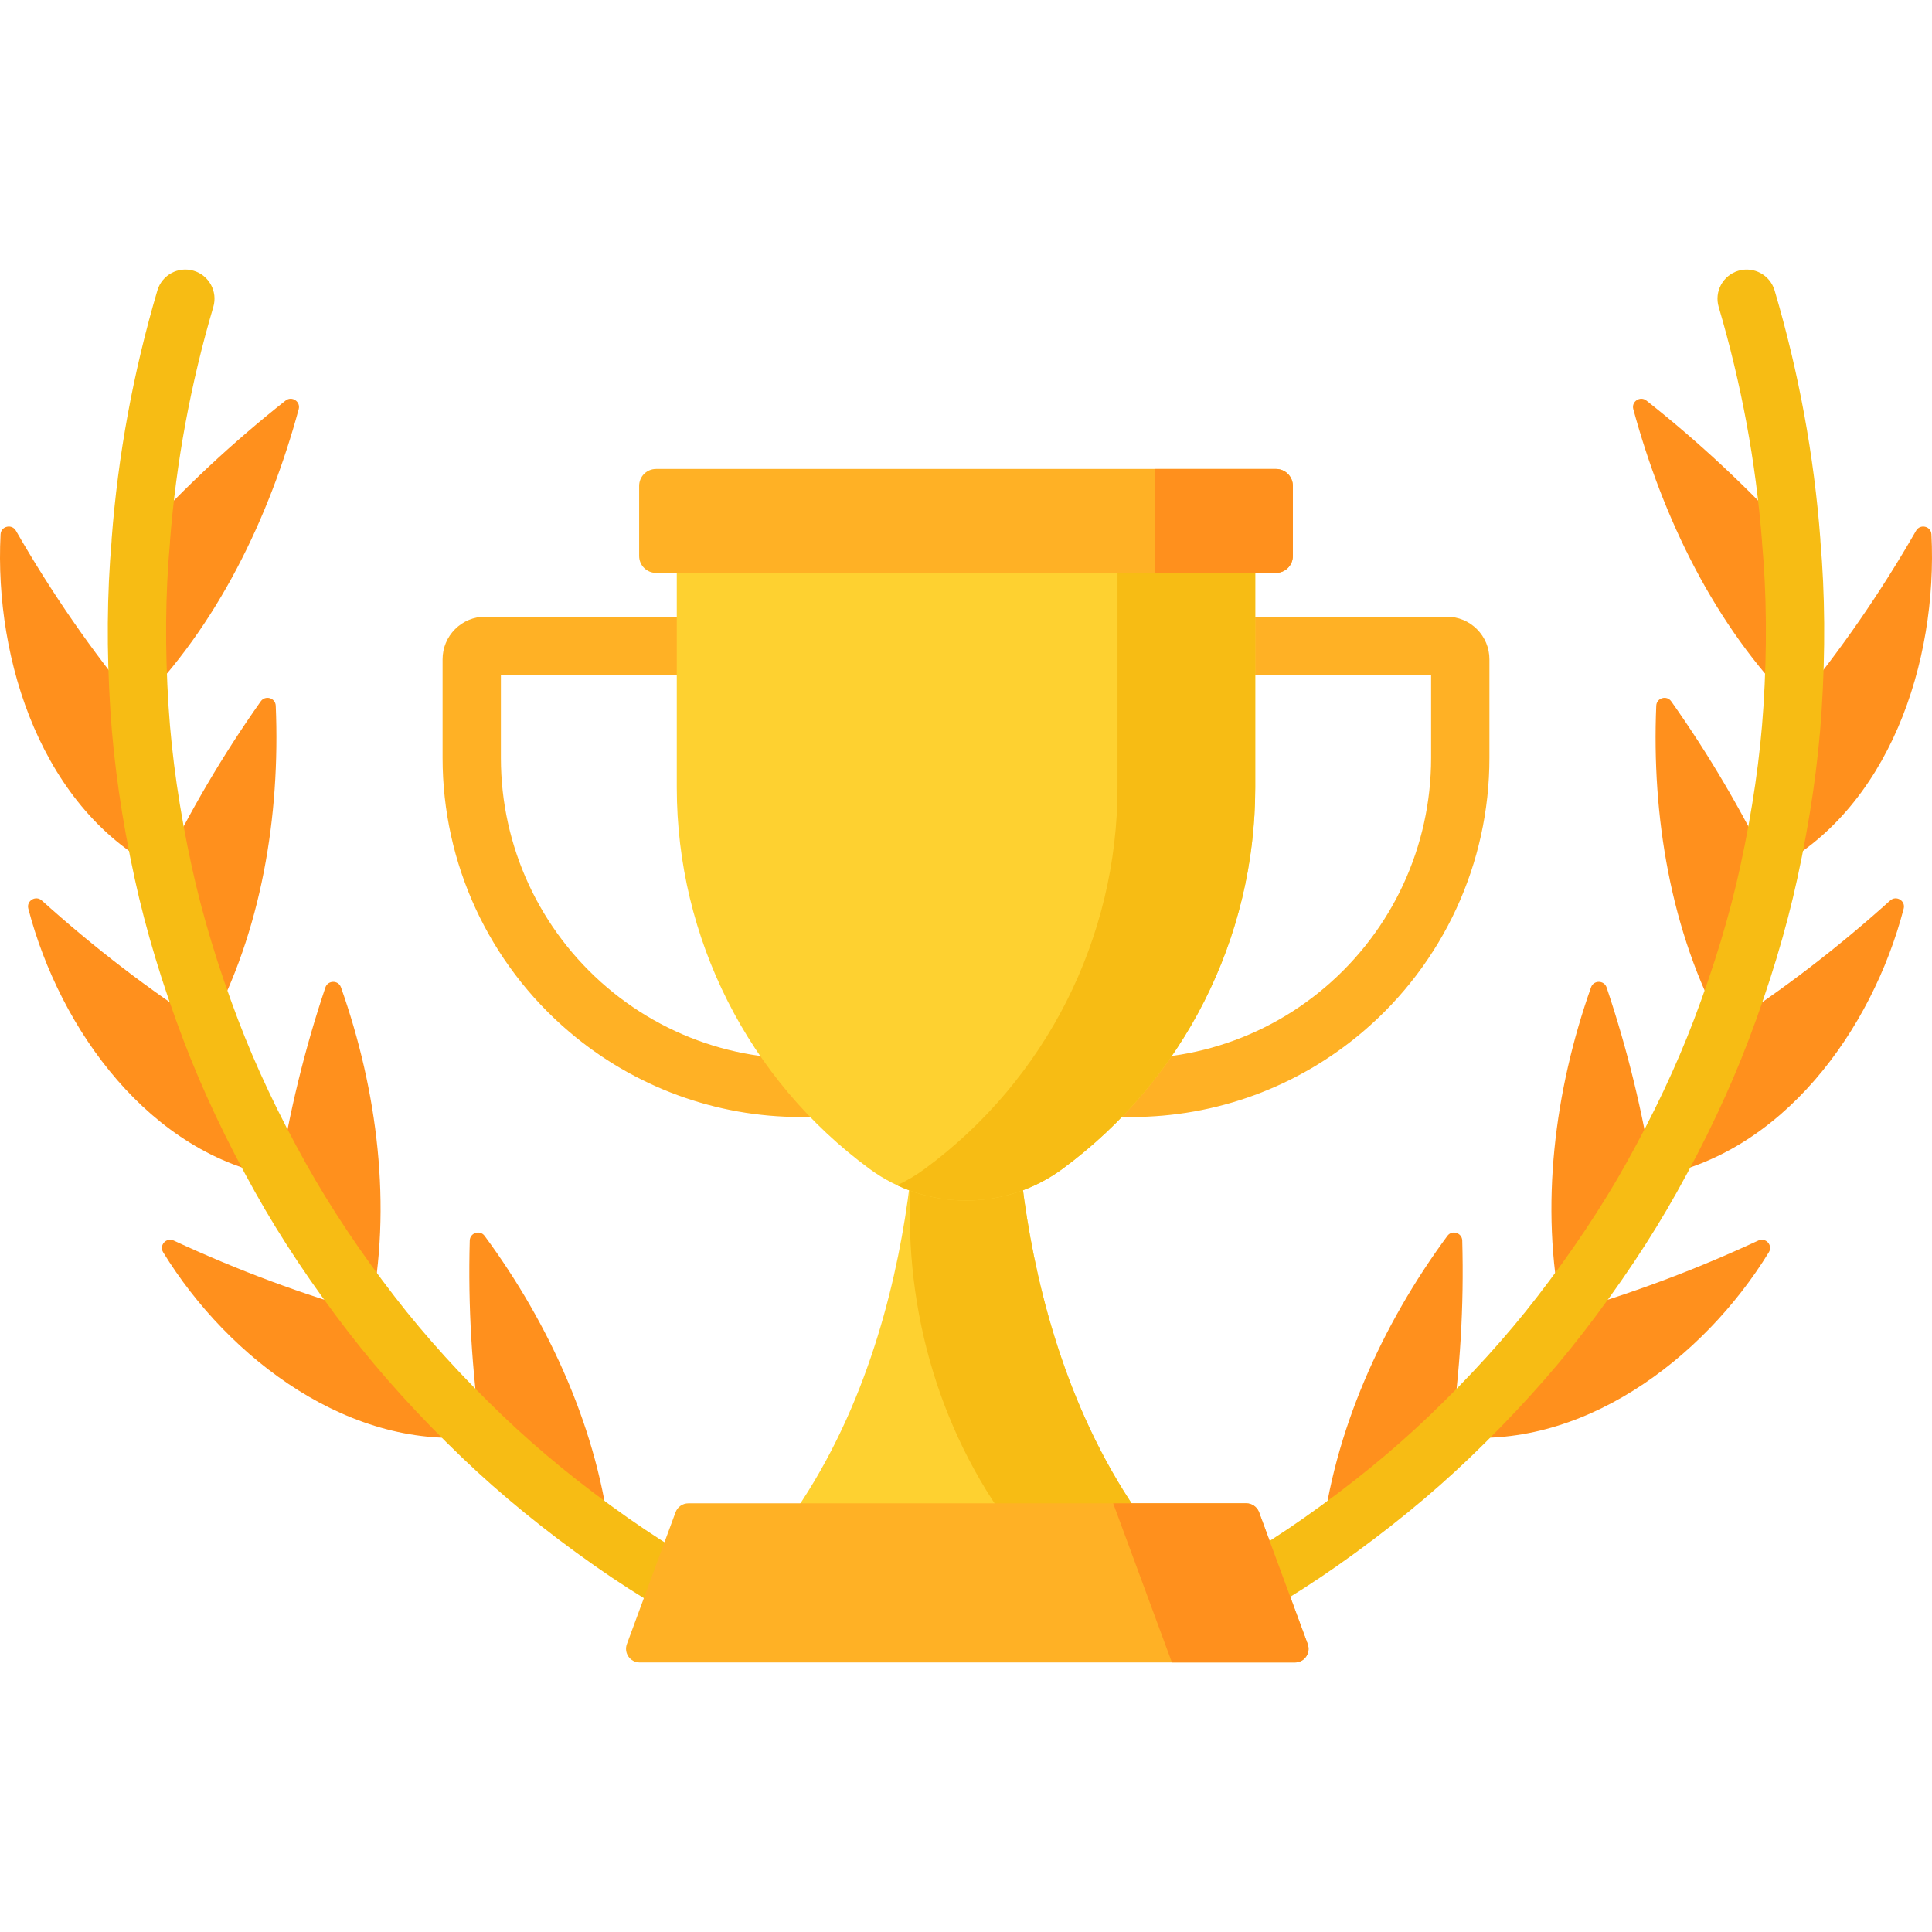
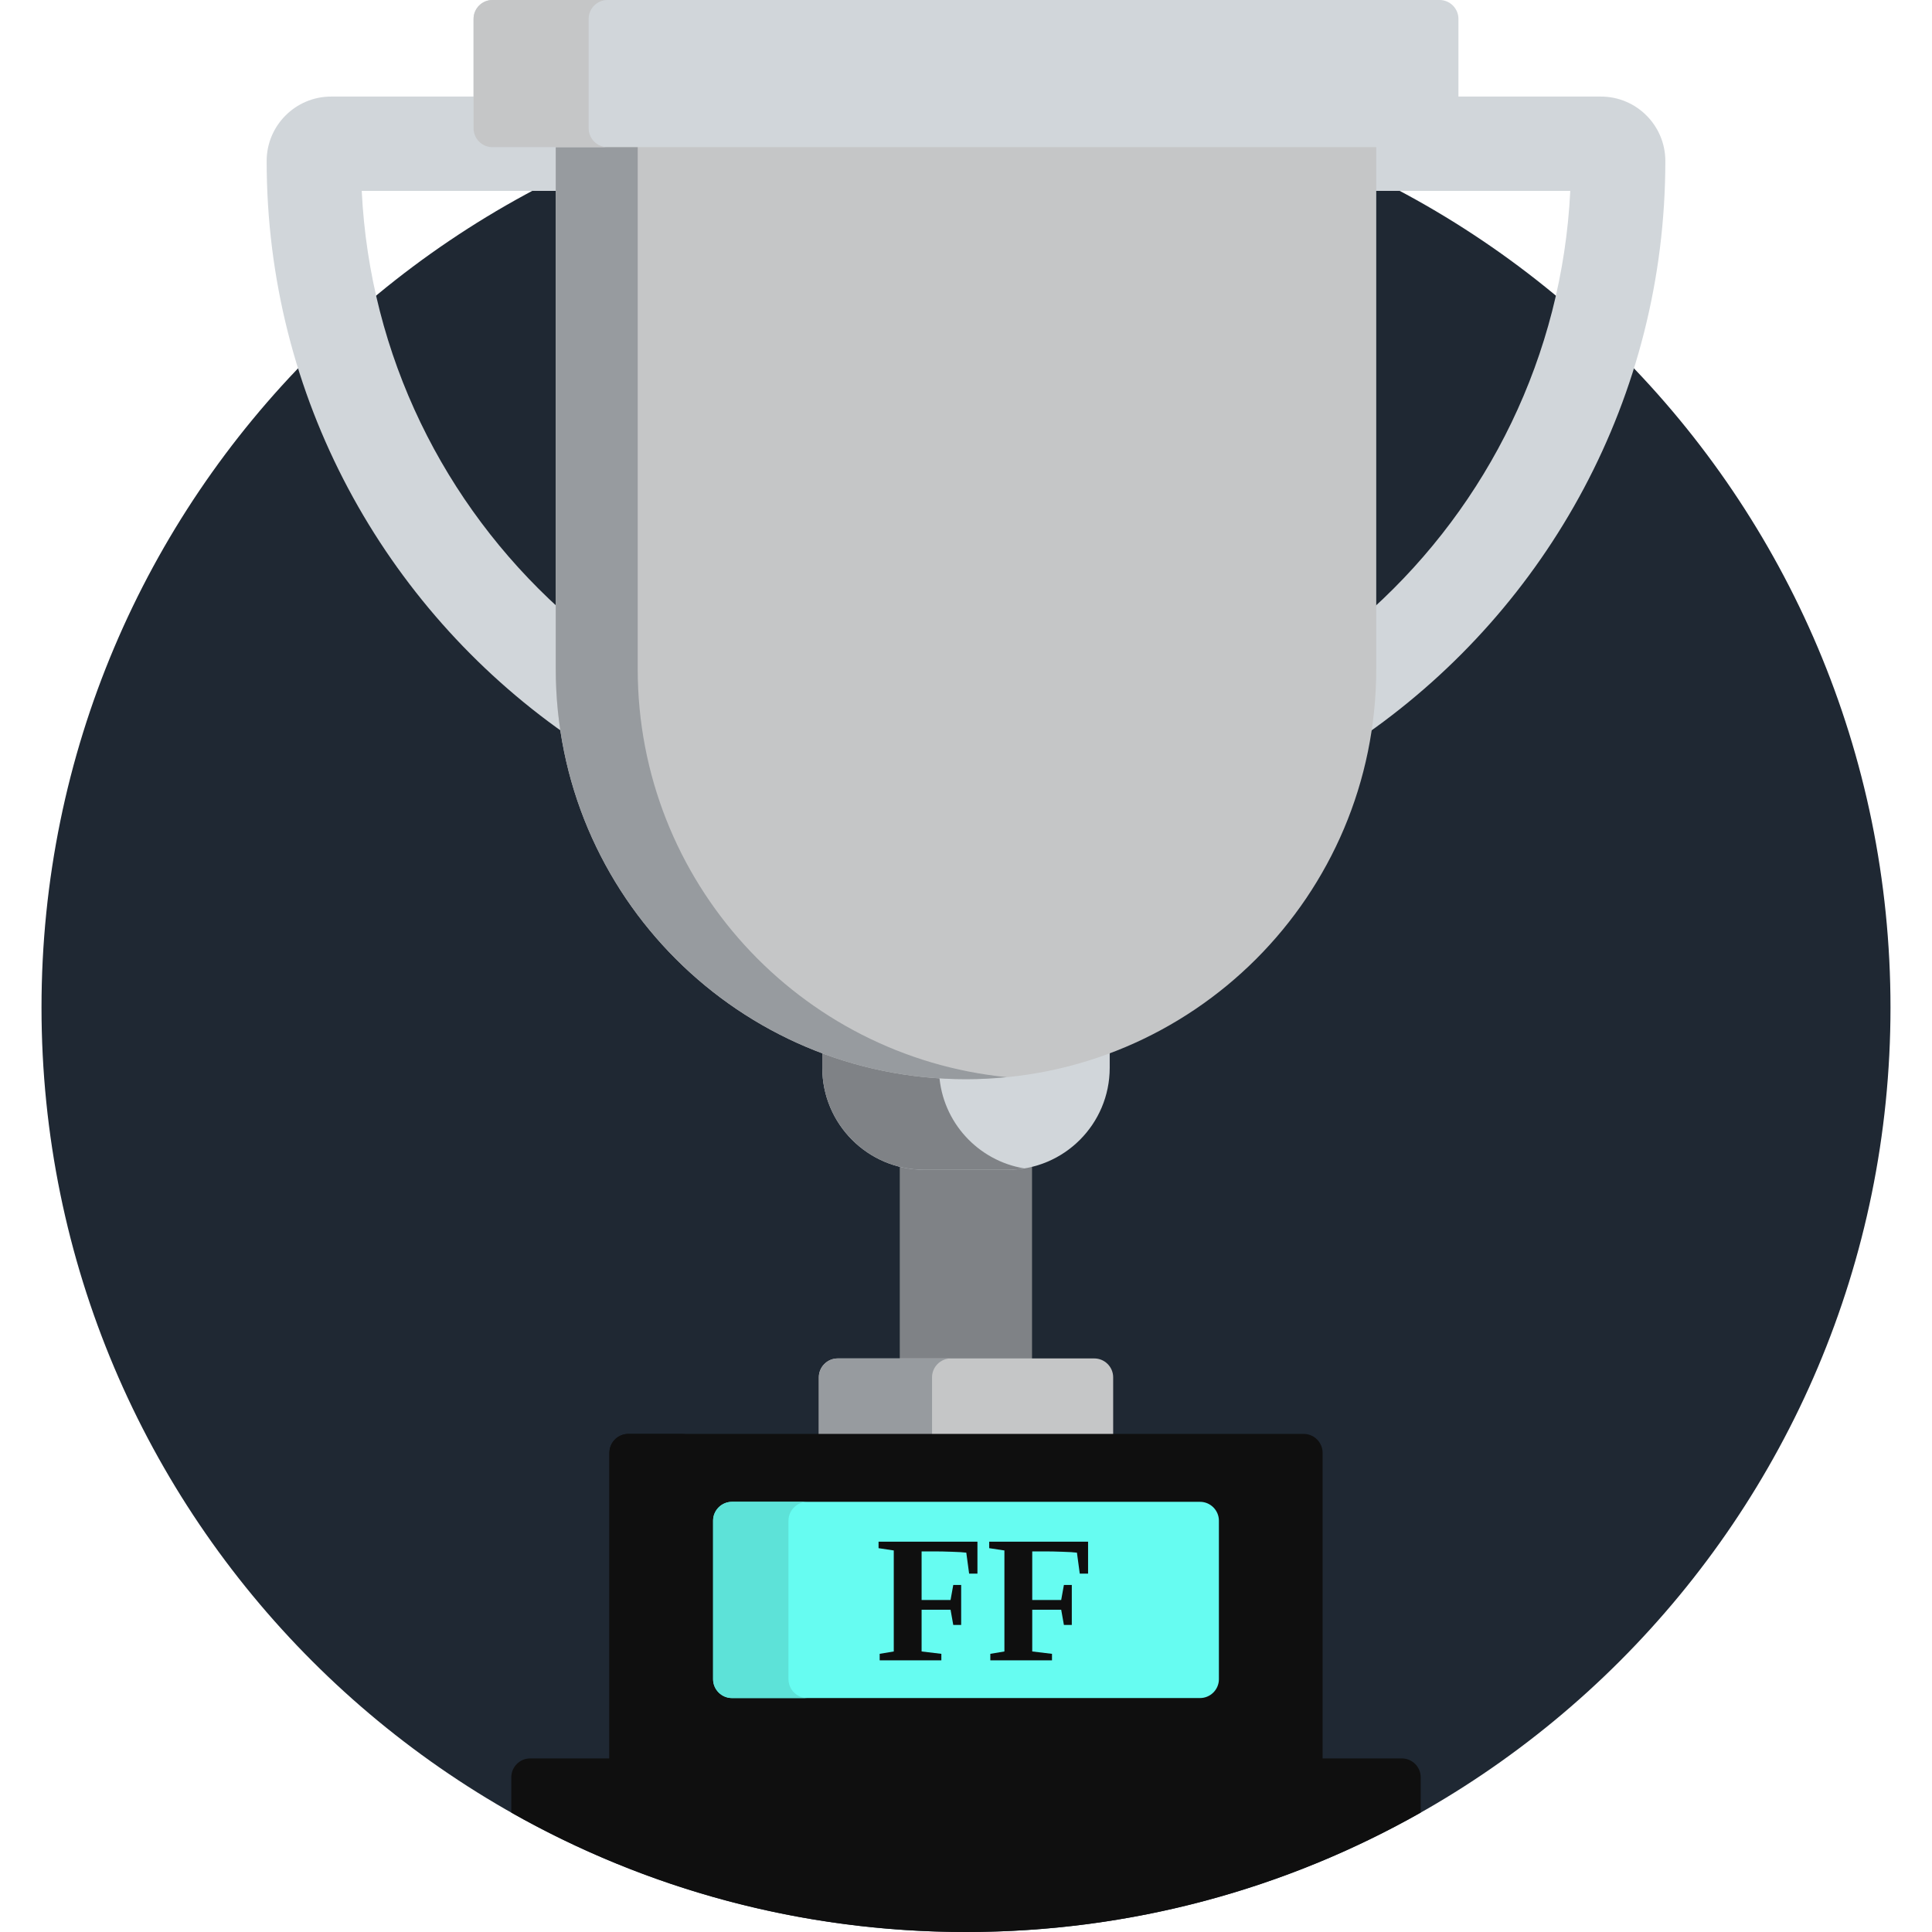
<svg xmlns="http://www.w3.org/2000/svg" version="1.1" id="Capa_1" x="0px" y="0px" viewBox="0 0 512 512" style="enable-background:new 0 0 512 512;" xml:space="preserve">
+   <circle style="fill:#1F2833;" cx="256" cy="267" r="245" />
+   <path style="fill:#7f8286;" d="M273.5,361.794v-53.615c-2.065,0.506-4.222,0.779-6.443,0.779h-22.114  c-2.221,0-4.378-0.273-6.443-0.779v53.615H273.5z" />
+   <path style="fill:#7f8286;" d="M254,361.794v-52.836h-9.057c-2.221,0-4.378-0.273-6.443-0.779v53.615H254z" />
+   <path style="fill:#d1d6da;" d="M256,285.003c-13.403,0-26.239-2.468-38.086-6.961v4.93c0,14.927,12.101,27.028,27.029,27.028h22.114  c14.928,0,27.029-12.101,27.029-27.028v-4.93C282.238,282.535,269.403,285.003,256,285.003z" />
+   <path style="fill:#7f8286;" d="M248.894,284.763c-10.838-0.71-21.243-3.028-30.979-6.721v4.93c0,14.927,12.101,27.028,27.029,27.028  h22.114c1.499,0,2.968-0.127,4.4-0.362C259.199,307.63,249.72,297.379,248.894,284.763z" />
+   <path style="fill:#C5C6C7;" d="M295,382v-17c0-2.75-2.25-5-5-5h-68c-2.75,0-5,2.25-5,5v17H295z" />
+   <path style="fill:#979b9f;" d="M247,382v-17c0-2.75,2.25-5,5-5h-30c-2.75,0-5,2.25-5,5v17H247z" />
+   <path style="fill:#0f0f0f;" d="M350.5,467v-82c0-2.75-2.25-5-5-5h-179c-2.75,0-5,2.25-5,5v82H350.5z" />
+   <path style="fill:#0f0f0f;" d="M177,467v-82c0-2.75,2.25-5,5-5h-15.5c-2.75,0-5,2.25-5,5v82H177z" />
+   <path style="fill:#66FCF1;" d="M323.022,445c0,2.75-2.25,5-5,5H193.978c-2.75,0-5-2.25-5-5v-42c0-2.75,2.25-5,5-5h124.044  c2.75,0,5,2.25,5,5V445z" />
+   <path style="fill:#5de2d8;" d="M208.955,445v-42c0-2.75,2.25-5,5-5h-19.977c-2.75,0-5,2.25-5,5v42c0,2.75,2.25,5,5,5h19.977  C211.205,450,208.955,447.75,208.955,445z" />
+   <path style="fill:#0f0f0f;" d="M371.5,466h-231c-2.75,0-5,2.25-5,5v9.352C171.082,500.491,212.195,512,256,512  s84.918-11.509,120.5-31.649V471C376.5,468.25,374.25,466,371.5,466z" />
+ 0f0f0f	V471z"/&gt;
+ <path style="fill:#d1d6da;" d="M424.255,25.591H385.5V34c0,2.206-1.794,4-4,4h-16.781c-0.553,0-1,0.448-1,1v11.591h52.42  c-2.141,43.803-21.944,83.041-52.42,110.732v15.962c0,5.808-0.469,11.508-1.358,17.069c47.723-33.563,78.971-89.041,78.971-151.686  C441.332,33.251,433.671,25.591,424.255,25.591z" />
+   <path style="fill:#d1d6da;" d="M148.282,177.285v-15.962c-30.475-27.691-50.28-66.929-52.42-110.732h52.42V39c0-0.552-0.448-1-1-1  H130.5c-2.206,0-4-1.794-4-4v-8.409H87.745c-9.416,0-17.077,7.661-17.077,17.077c0,62.646,31.249,118.124,78.971,151.687  C148.75,188.793,148.282,183.093,148.282,177.285z" />
+   <path style="fill:#C5C6C7;" d="M147.282,38v139.285c0,60.043,48.675,108.718,108.718,108.718s108.719-48.675,108.719-108.718V38  H147.282z" />
  <g>
-     <path style="fill:#FF901D;" d="M36.782,142.419c12.152-13.258,24.886-25.188,38.907-36.264c1.649-1.302,4.023,0.257,3.471,2.284   c-7.859,28.885-21.59,57.431-42.757,78.652C35.452,172.235,35.438,157.255,36.782,142.419z" />
-     <path style="fill:#FF901D;" d="M36.404,187.102c-12.221-14.748-22.723-29.996-32.185-46.458c-1.082-1.882-3.96-1.211-4.07,0.958   c-1.707,33.721,11.177,73.177,42.567,89.091C39.588,216.353,37.334,201.76,36.404,187.102z" />
-     <path style="fill:#FF901D;" d="M42.714,230.682c7.691-15.825,16.3-30.548,26.391-44.819c1.197-1.693,3.882-0.917,3.969,1.155   c1.229,29.129-3.769,59.921-17.726,85.491C50.174,258.899,45.81,244.919,42.714,230.682z" />
-     <path style="fill:#FF901D;" d="M55.351,272.519c-15.869-10.199-30.365-21.35-44.27-33.876c-1.604-1.445-4.12,0.064-3.577,2.153   c8.377,32.209,32.333,65.262,66.439,71.1C66.853,299.236,60.502,286.095,55.351,272.519z" />
-     <path style="fill:#FF901D;" d="M73.937,311.887c2.78-17.264,6.756-33.733,12.291-50.198c0.658-1.958,3.439-1.996,4.129-0.048   c9.68,27.328,13.601,58.159,7.761,86.493C89.24,336.644,81.027,324.569,73.937,311.887z" />
-     <path style="fill:#FF901D;" d="M98.124,348.143c-18.089-5.125-35.179-11.534-52.104-19.39c-1.955-0.908-3.915,1.268-2.788,3.105   c17.402,28.379,49.982,52.949,84.297,48.715C116.995,370.481,107.041,359.7,98.124,348.143z" />
-     <path style="fill:#FF901D;" d="M127.521,380.566c-2.468-17.394-3.517-34.359-3.032-51.798c0.057-2.067,2.709-2.914,3.937-1.25   c17.332,23.498,30.262,52.042,33.356,80.981C149.73,400.029,138.158,390.771,127.521,380.566z" />
-     <path style="fill:#FF901D;" d="M475.218,142.419c-12.152-13.258-24.886-25.188-38.907-36.264c-1.649-1.302-4.023,0.257-3.471,2.284   c7.859,28.885,21.59,57.431,42.757,78.652C476.548,172.235,476.562,157.255,475.218,142.419z" />
-     <path style="fill:#FF901D;" d="M475.596,187.102c12.221-14.748,22.723-29.996,32.185-46.458c1.082-1.882,3.96-1.211,4.07,0.958   c1.707,33.721-11.177,73.177-42.567,89.091C472.412,216.353,474.666,201.76,475.596,187.102z" />
-     <path style="fill:#FF901D;" d="M469.286,230.682c-7.691-15.825-16.3-30.548-26.391-44.819c-1.197-1.693-3.882-0.917-3.969,1.155   c-1.229,29.129,3.769,59.921,17.726,85.491C461.826,258.899,466.19,244.919,469.286,230.682z" />
-     <path style="fill:#FF901D;" d="M456.649,272.519c15.869-10.199,30.365-21.35,44.27-33.876c1.604-1.445,4.12,0.064,3.577,2.153   c-8.377,32.209-32.333,65.262-66.439,71.1C445.147,299.236,451.498,286.095,456.649,272.519z" />
-     <path style="fill:#FF901D;" d="M438.063,311.887c-2.78-17.264-6.756-33.733-12.291-50.198c-0.658-1.958-3.439-1.996-4.129-0.048   c-9.68,27.328-13.601,58.159-7.761,86.493C422.76,336.644,430.973,324.569,438.063,311.887z" />
-     <path style="fill:#FF901D;" d="M413.876,348.143c18.089-5.125,35.179-11.534,52.104-19.39c1.955-0.908,3.915,1.268,2.788,3.105   c-17.402,28.379-49.982,52.949-84.297,48.715C395.005,370.481,404.959,359.7,413.876,348.143z" />
-     <path style="fill:#FF901D;" d="M384.479,380.566c2.468-17.394,3.517-34.359,3.032-51.798c-0.057-2.067-2.709-2.914-3.937-1.25   c-17.332,23.498-30.262,52.042-33.356,80.981C362.27,400.029,373.842,390.771,384.479,380.566z" />
+     <path style="fill:#979b9f;" d="M169,177.285V37.003h-21.718v140.282c0,60.043,48.675,108.718,108.718,108.718   c3.641,0,7.234-0.193,10.782-0.545C211.874,279.973,169,233.636,169,177.285z" />
  </g>
+   <path style="fill:#d1d6da;" d="M386.5,34c0,2.75-2.25,5-5,5h-251c-2.75,0-5-2.25-5-5V5c0-2.75,2.25-5,5-5h251c2.75,0,5,2.25,5,5V34z  " />
+   <path style="fill:#C5C6C7;" d="M156,34V5c0-2.75,2.25-5,5-5h-30.5c-2.75,0-5,2.25-5,5v29c0,2.75,2.25,5,5,5H161  C158.25,39,156,36.75,156,34z" />
  <g>
-     <path style="fill:#F7BC14;" d="M204.103,424.371c-13.849-6.829-26.508-14.259-37.627-22.081c-0.003-0.002-0.005-0.003-0.008-0.005   c-0.002-0.001-0.003-0.003-0.005-0.004c-12.409-8.72-23.597-17.839-33.257-27.106c-0.002-0.002-0.004-0.005-0.006-0.007   c-10.843-10.386-20.451-20.98-28.559-31.489c-0.002-0.003-0.005-0.006-0.007-0.009c-0.001-0.001-0.001-0.002-0.002-0.003   c-9.146-11.838-17.049-23.681-23.489-35.203c-0.003-0.006-0.007-0.011-0.01-0.017c-7.304-13.047-13.377-25.906-18.049-38.222   c-0.002-0.005-0.004-0.009-0.006-0.013v-0.001c-5.336-14.041-9.465-27.707-12.274-40.619c0-0.002-0.001-0.003-0.001-0.004   c-3.225-14.785-5.288-29.022-6.131-42.313c0-0.007-0.002-0.013-0.002-0.019c-0.98-15.307-0.858-29.897,0.363-43.364   c0.015-0.163,0.015-0.325,0.019-0.487c1.612-20.825,5.467-41.7,11.477-62.057c1.208-4.093-1.131-8.39-5.224-9.598   c-4.091-1.209-8.39,1.129-9.598,5.224c-6.381,21.615-10.46,43.794-12.123,65.921c-0.011,0.151-0.008,0.299-0.011,0.448   c-1.222,14.022-1.337,29.12-0.326,44.903c0,0.003,0,0.005,0,0.008c0.892,14.055,3.061,29.055,6.448,44.586   c0.003,0.012,0.004,0.025,0.006,0.037c2.971,13.66,7.321,28.069,12.93,42.824l0,0c0.001,0.002,0.001,0.004,0.002,0.006   c4.943,13.028,11.341,26.585,19.017,40.294c0.001,0.002,0.002,0.004,0.003,0.006c0.003,0.005,0.005,0.009,0.008,0.013   c0,0,0,0,0.001,0.001l0,0c6.811,12.18,15.134,24.66,24.74,37.094c0.004,0.005,0.008,0.008,0.011,0.013   c8.571,11.107,18.69,22.271,30.077,33.18c0.003,0.003,0.005,0.006,0.008,0.009c10.225,9.811,22.028,19.436,35.082,28.609   c0.002,0.001,0.003,0.002,0.005,0.003l0,0c11.768,8.281,25.12,16.121,39.683,23.303c1.1,0.542,2.265,0.799,3.412,0.799   c2.849,0,5.591-1.583,6.936-4.311C209.503,430.892,207.93,426.259,204.103,424.371z" />
-     <path style="fill:#F7BC14;" d="M482.427,143.343c-0.003-0.149,0-0.296-0.011-0.446c-1.663-22.131-5.742-44.311-12.123-65.922   c-1.208-4.092-5.504-6.426-9.599-5.223c-4.093,1.208-6.431,5.506-5.223,9.599c6.009,20.352,9.864,41.226,11.477,62.053   c0.005,0.163,0.005,0.326,0.02,0.49c1.221,13.462,1.343,28.053,0.363,43.366c0,0.003,0,0.006,0,0.008   c0,0.003-0.001,0.005-0.001,0.008c-0.843,13.285-2.906,27.521-6.132,42.313c0,0.001-0.001,0.003-0.001,0.004   c-2.807,12.912-6.937,26.578-12.274,40.618c-0.001,0.002-0.001,0.003-0.002,0.005c-0.001,0.004-0.003,0.007-0.005,0.01   c-4.671,12.315-10.746,25.178-18.056,38.235c-0.001,0.001-0.002,0.003-0.003,0.004c-6.439,11.519-14.342,23.362-23.49,35.203   c-0.002,0.003-0.004,0.006-0.006,0.009c-0.001,0.001-0.001,0.001-0.002,0.002c-8.105,10.505-17.715,21.099-28.559,31.489   c-0.002,0.002-0.004,0.005-0.006,0.007c-9.656,9.264-20.846,18.384-33.258,27.106c-0.003,0.002-0.006,0.005-0.01,0.008   c-0.001,0-0.002,0.001-0.003,0.001c-11.119,7.824-23.778,15.253-37.627,22.081c-3.828,1.887-5.401,6.52-3.513,10.347   c1.345,2.73,4.086,4.312,6.936,4.312c1.147,0,2.312-0.257,3.411-0.799c14.561-7.18,27.911-15.019,39.679-23.299   c0.004-0.003,0.008-0.004,0.012-0.007c13.056-9.176,24.859-18.801,35.081-28.609c0.003-0.003,0.005-0.006,0.008-0.009   c11.392-10.916,21.514-22.082,30.083-33.188c0.001,0,0.001-0.001,0.002-0.002s0.002-0.002,0.003-0.003   c9.611-12.442,17.939-24.927,24.749-37.108c0.005-0.008,0.008-0.016,0.012-0.024c7.674-13.708,14.069-27.259,19.006-40.275   c0-0.001,0.001-0.001,0.001-0.003c0-0.001,0.001-0.001,0.001-0.003c5.606-14.747,9.953-29.147,12.924-42.801   c0.001-0.003,0.002-0.005,0.003-0.008c3.393-15.557,5.566-30.575,6.458-44.639c0.001-0.011,0-0.021,0-0.031   C483.763,172.442,483.648,157.352,482.427,143.343z" />
+     <text style="fill:#0f0f0f; font-size:48px; font-weight: 600" x="232" y="440">FF</text>
  </g>
-   <g>
-     <path style="fill:#FFB125;" d="M212.092,296.012c-22.276,0.001-43.988-7.892-61.265-22.594   c-21.314-18.138-33.539-44.588-33.539-72.567v-26.128c0-3.02,1.178-5.86,3.316-7.993c2.131-2.125,4.961-3.295,7.969-3.295   c0.01,0,0.02,0,0.03,0l68.408,0.15c4.267,0.009,7.719,3.476,7.71,7.744c-0.01,4.261-3.468,7.71-7.726,7.71   c-0.006,0-0.012,0-0.018,0l-64.235-0.141l-0.001,21.952c0,23.44,10.242,45.6,28.1,60.797c17.721,15.08,41.018,21.603,63.905,17.89   c0.794-0.129,1.593-0.264,2.4-0.405c4.208-0.729,8.208,2.075,8.944,6.278c0.736,4.204-2.075,8.208-6.278,8.944   c-0.871,0.152-1.736,0.299-2.593,0.438C222.18,295.61,217.12,296.012,212.092,296.012z" />
-     <path style="fill:#FFB125;" d="M299.908,296.012c-5.03,0-10.086-0.402-15.128-1.219c-0.857-0.139-1.722-0.286-2.593-0.438   c-4.204-0.736-7.014-4.741-6.278-8.944c0.736-4.204,4.745-7.009,8.944-6.278c0.806,0.142,1.606,0.277,2.4,0.405   c22.892,3.71,46.184-2.81,63.905-17.89c17.858-15.196,28.1-37.356,28.1-60.797v-21.952l-64.235,0.141c-0.006,0-0.012,0-0.018,0   c-4.259,0-7.717-3.448-7.726-7.71c-0.01-4.268,3.442-7.735,7.71-7.744l68.411-0.15c0.01,0,0.02,0,0.03,0   c3.006,0,5.835,1.169,7.967,3.295c2.138,2.134,3.316,4.972,3.316,7.993v26.128c0,27.979-12.224,54.429-33.539,72.567   C343.897,288.119,322.183,296.012,299.908,296.012z" />
-   </g>
-   <path style="fill:#FED130;" d="M205.195,407.993h101.609c-42.089-53.374-37.697-130.296-37.697-130.296H256h-13.107  C242.893,277.698,247.285,354.62,205.195,407.993z" />
-   <path style="fill:#F7BC14;" d="M269.107,277.698H256h-13.107c0,0,0.68,11.943-1.069,29.681  c-3.334,33.811,5.053,67.919,24.841,95.536c1.228,1.714,2.5,3.408,3.817,5.078h36.323  C264.715,354.62,269.107,277.698,269.107,277.698z" />
-   <path style="fill:#FED130;" d="M179.353,141.293v67.411c0,39.882,18.955,77.39,51.064,101.046l0,0  c15.214,11.208,35.952,11.208,51.166,0l0,0c32.109-23.655,51.064-61.164,51.064-101.046v-67.411L179.353,141.293L179.353,141.293z" />
-   <path style="fill:#F7BC14;" d="M296.152,141.293v67.411c0,39.882-18.955,77.39-51.064,101.046l0,0  c-2.329,1.716-4.788,3.166-7.336,4.356c14.098,6.587,30.945,5.137,43.83-4.356l0,0c32.109-23.655,51.064-61.164,51.064-101.046  v-67.411L296.152,141.293L296.152,141.293z" />
-   <path style="fill:#FFB125;" d="M338.138,151.823H173.862c-2.476,0-4.483-2.007-4.483-4.483v-18.578c0-2.476,2.007-4.483,4.483-4.483  h164.276c2.476,0,4.483,2.007,4.483,4.483v18.578C342.62,149.816,340.613,151.823,338.138,151.823z" />
-   <path style="fill:#FF901D;" d="M338.138,124.28h-32.012v27.543h32.012c2.476,0,4.482-2.007,4.482-4.483v-18.578  C342.62,126.287,340.613,124.28,338.138,124.28z" />
-   <path style="fill:#FFB125;" d="M343.164,440.569h-173.64c-2.517,0-4.264-2.507-3.392-4.868l12.895-34.94  c0.524-1.421,1.878-2.364,3.392-2.364h147.85c1.514,0,2.868,0.943,3.392,2.364l12.895,34.94  C347.428,438.062,345.681,440.569,343.164,440.569z" />
-   <path style="fill:#FF901D;" d="M346.557,435.701l-12.895-34.94c-0.525-1.421-1.878-2.364-3.393-2.364h-35.266l15.564,42.172h32.597  C345.681,440.569,347.428,438.062,346.557,435.701z" />
  <g>
</g>
  <g>
</g>
  <g>
</g>
  <g>
</g>
  <g>
</g>
  <g>
</g>
  <g>
</g>
  <g>
</g>
  <g>
</g>
  <g>
</g>
  <g>
</g>
  <g>
</g>
  <g>
</g>
  <g>
</g>
  <g>
</g>
</svg>
